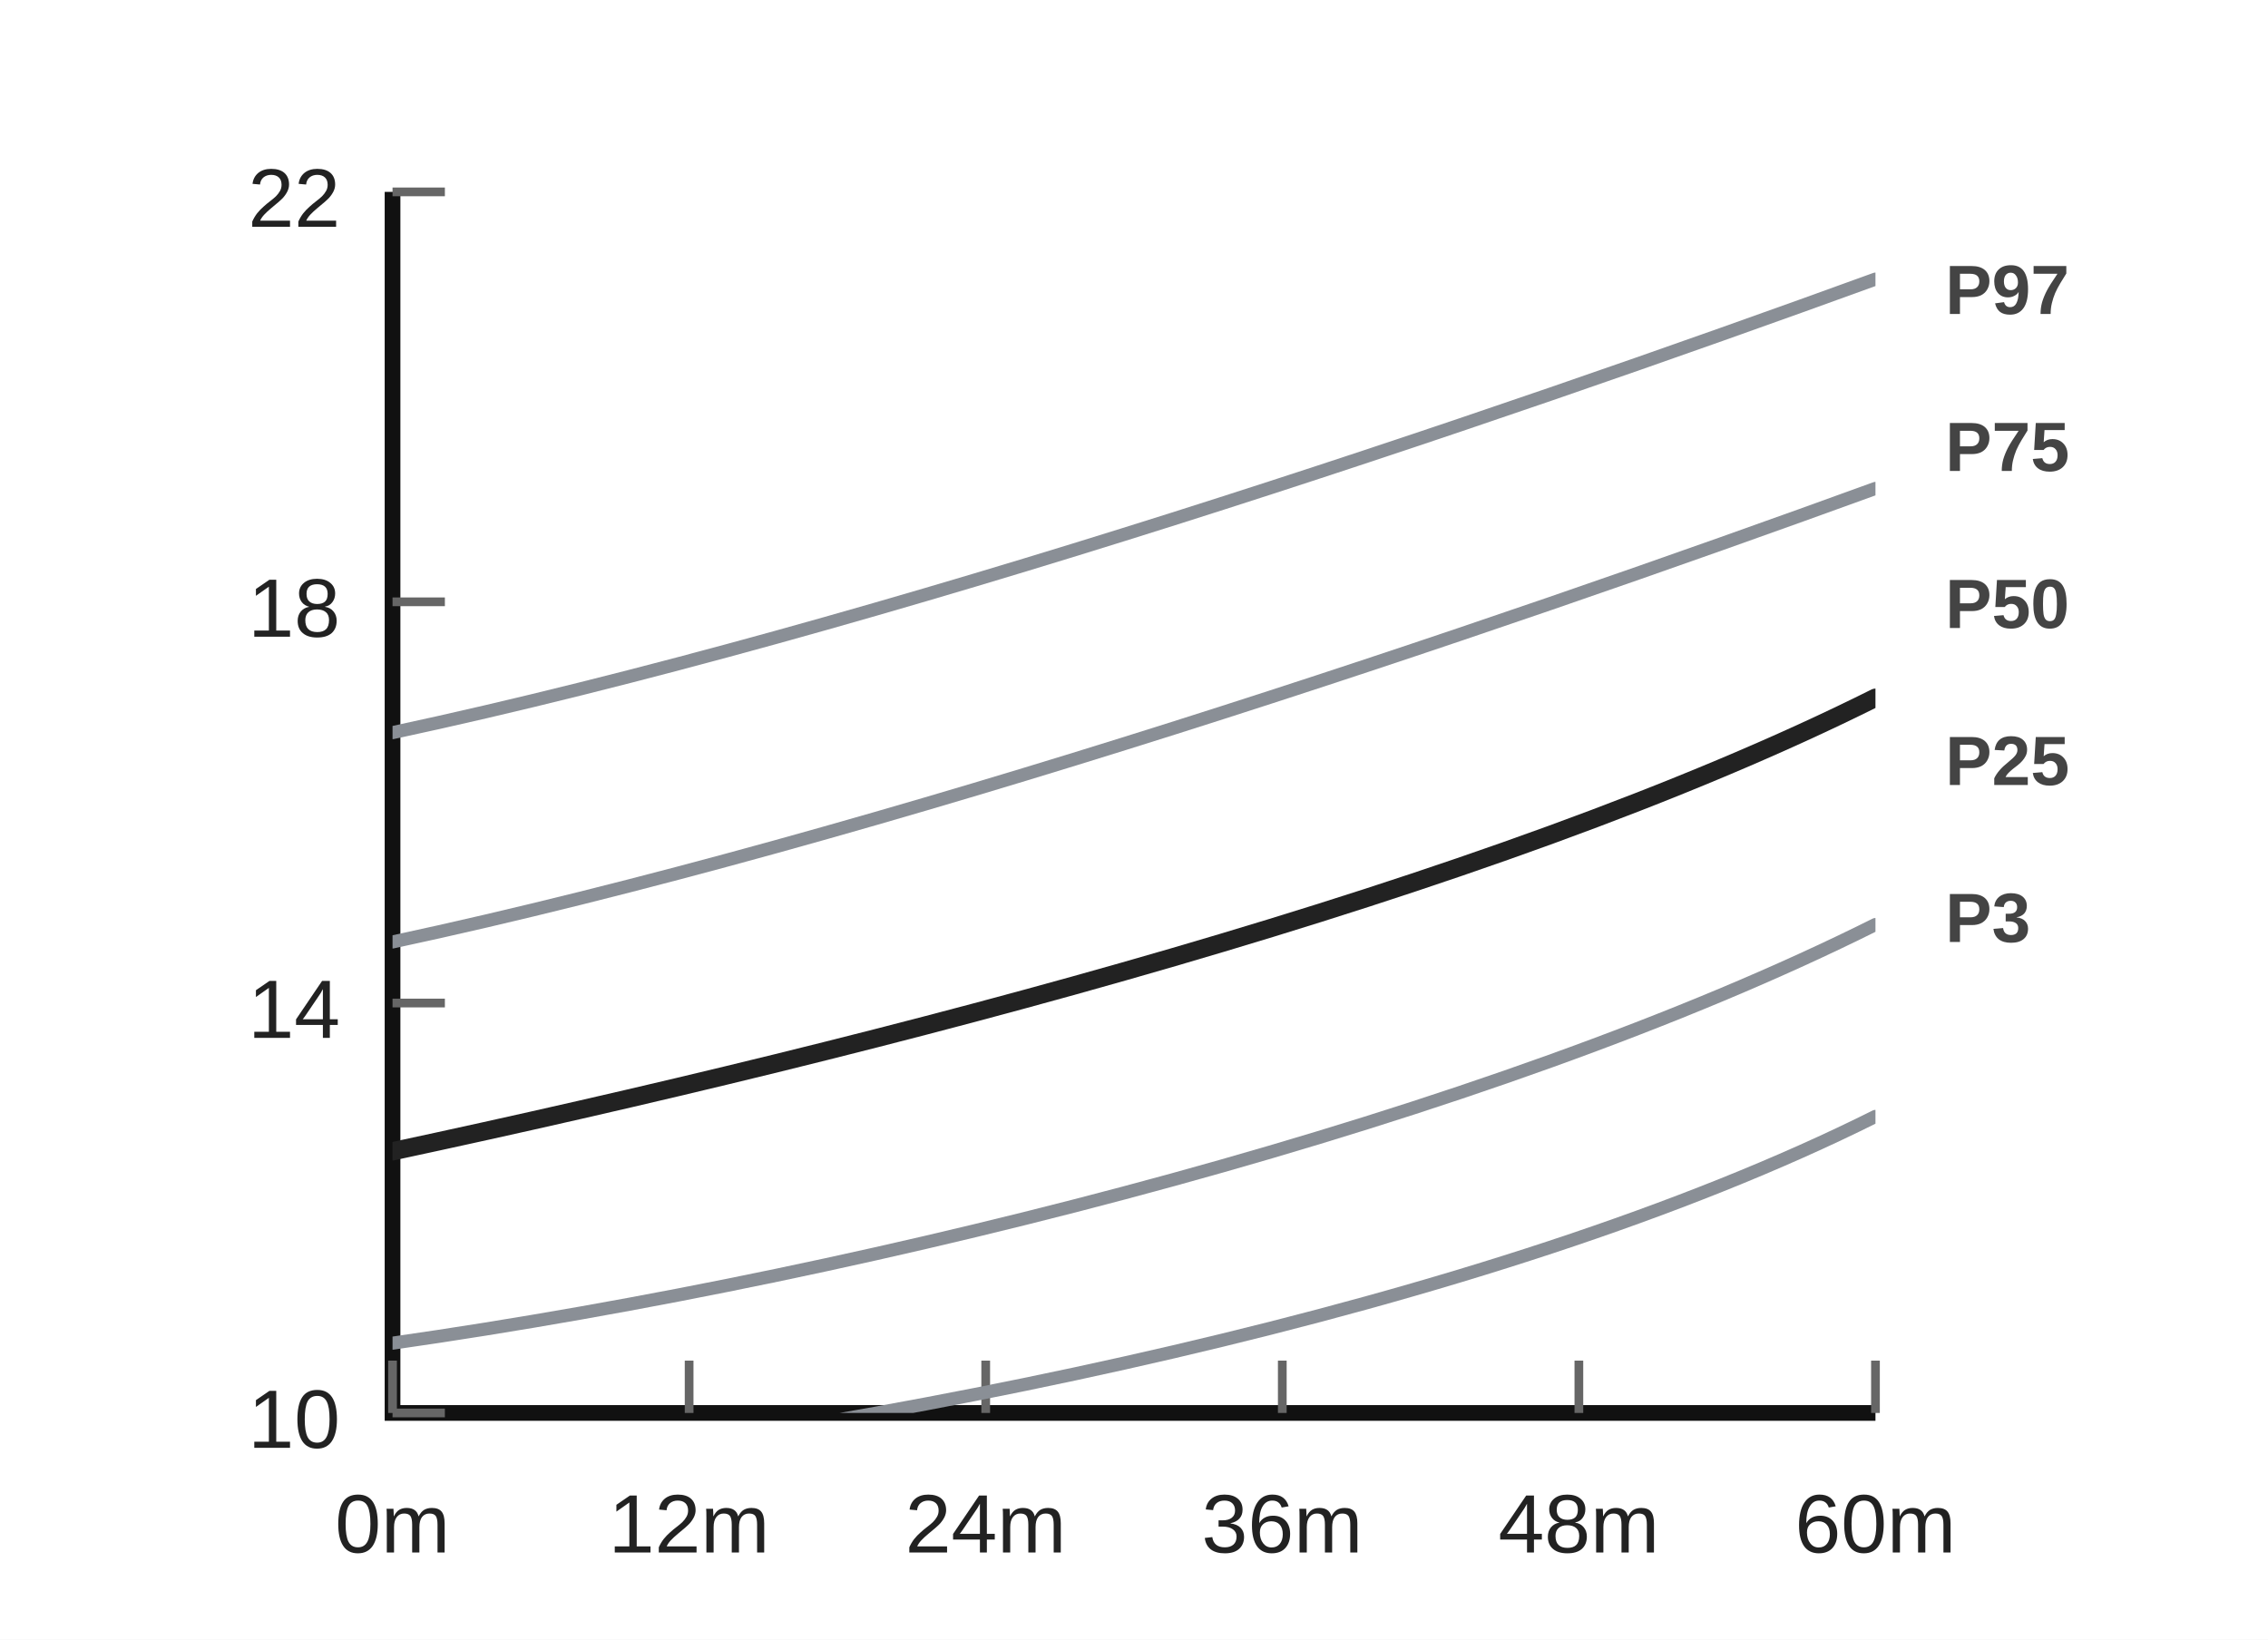
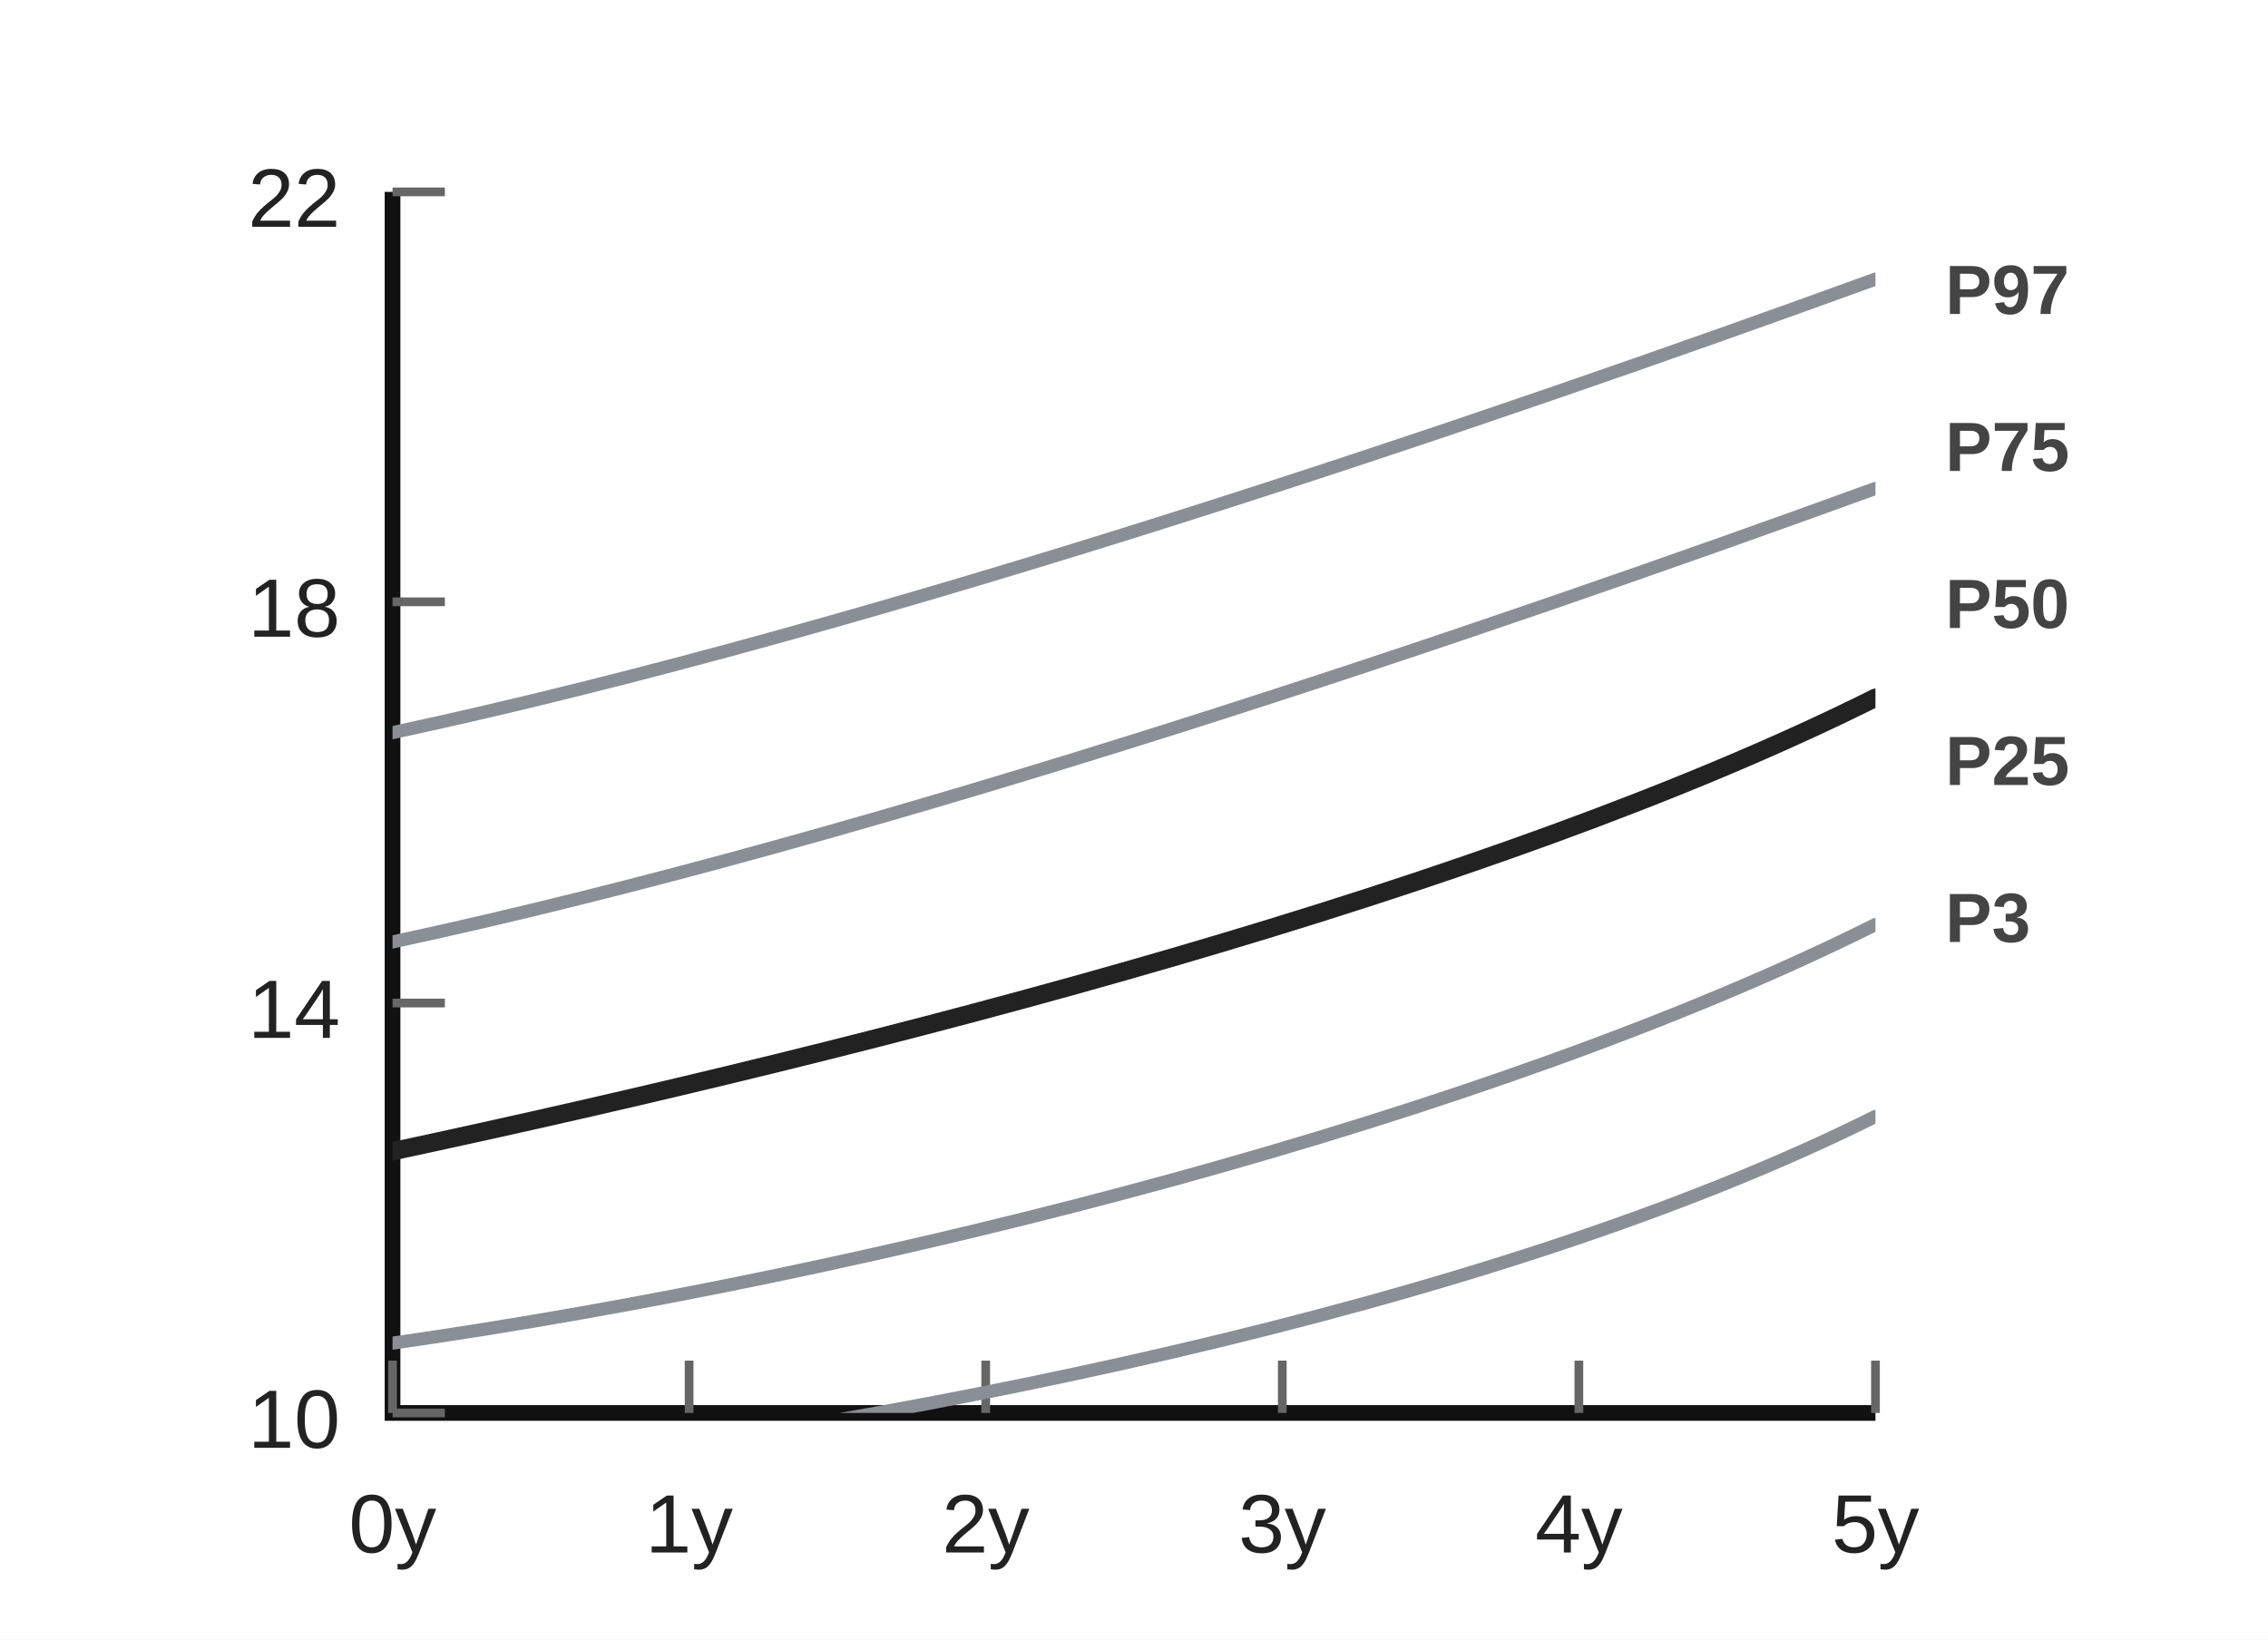
<svg xmlns="http://www.w3.org/2000/svg" viewBox="0 0 260 188" role="img" aria-label="WHO Girls BMI 0-5 years">
  <style>
    .axis { stroke: #111; stroke-width: 1.8; fill: none; }
    .tick { stroke: #666; stroke-width: 1; }
    .label { fill: #222; font: 9.5px Arial, sans-serif; text-anchor: middle; }
    .ylabel { fill: #222; font: 9.5px Arial, sans-serif; text-anchor: end; }
    .curve { fill: none; stroke: #8a8f96; stroke-width: 1.5; stroke-linecap: round; }
    .median { fill: none; stroke: #222; stroke-width: 2.1; stroke-linecap: round; }
    .percentile { fill: #444; font: 700 8px Arial, sans-serif; }
  </style>
  <rect x="0" y="0" width="260" height="188" fill="#fff" />
  <defs>
    <clipPath id="clip-girls-bmi-0-5-minimal-svg-0">
      <rect x="45" y="22" width="170" height="140" />
    </clipPath>
  </defs>
  <path class="axis" d="M45 22 V162 H215" />
  <path class="tick" d="M45 162 V156" />
-   <text class="label" x="45" y="178">0m</text>
+   <text class="label" x="45" y="178">0y</text>
  <path class="tick" d="M79 162 V156" />
-   <text class="label" x="79" y="178">12m</text>
+   <text class="label" x="79" y="178">1y</text>
  <path class="tick" d="M113 162 V156" />
-   <text class="label" x="113" y="178">24m</text>
+   <text class="label" x="113" y="178">2y</text>
  <path class="tick" d="M147 162 V156" />
-   <text class="label" x="147" y="178">36m</text>
+   <text class="label" x="147" y="178">3y</text>
  <path class="tick" d="M181 162 V156" />
-   <text class="label" x="181" y="178">48m</text>
+   <text class="label" x="181" y="178">4y</text>
  <path class="tick" d="M215 162 V156" />
-   <text class="label" x="215" y="178">60m</text>
+   <text class="label" x="215" y="178">5y</text>
  <path class="tick" d="M45 22 H51" />
  <text class="ylabel" x="39" y="26">22</text>
  <path class="tick" d="M45 69 H51" />
  <text class="ylabel" x="39" y="73">18</text>
  <path class="tick" d="M45 115 H51" />
  <text class="ylabel" x="39" y="119">14</text>
  <path class="tick" d="M45 162 H51" />
  <text class="ylabel" x="39" y="166">10</text>
  <g clip-path="url(#clip-girls-bmi-0-5-minimal-svg-0)">
    <path class="curve" d="M45 84 C101 72, 171 48, 215 32" />
    <path class="curve" d="M45 108 C101 96, 171 72, 215 56" />
    <path class="median" d="M45 132 C101 120, 171 102, 215 80" />
    <path class="curve" d="M45 154 C101 146, 171 128, 215 106" />
    <path class="curve" d="M45 170 C101 164, 171 150, 215 128" />
  </g>
  <text class="percentile" x="223" y="36">P97</text>
  <text class="percentile" x="223" y="54">P75</text>
  <text class="percentile" x="223" y="72">P50</text>
  <text class="percentile" x="223" y="90">P25</text>
  <text class="percentile" x="223" y="108">P3</text>
</svg>
